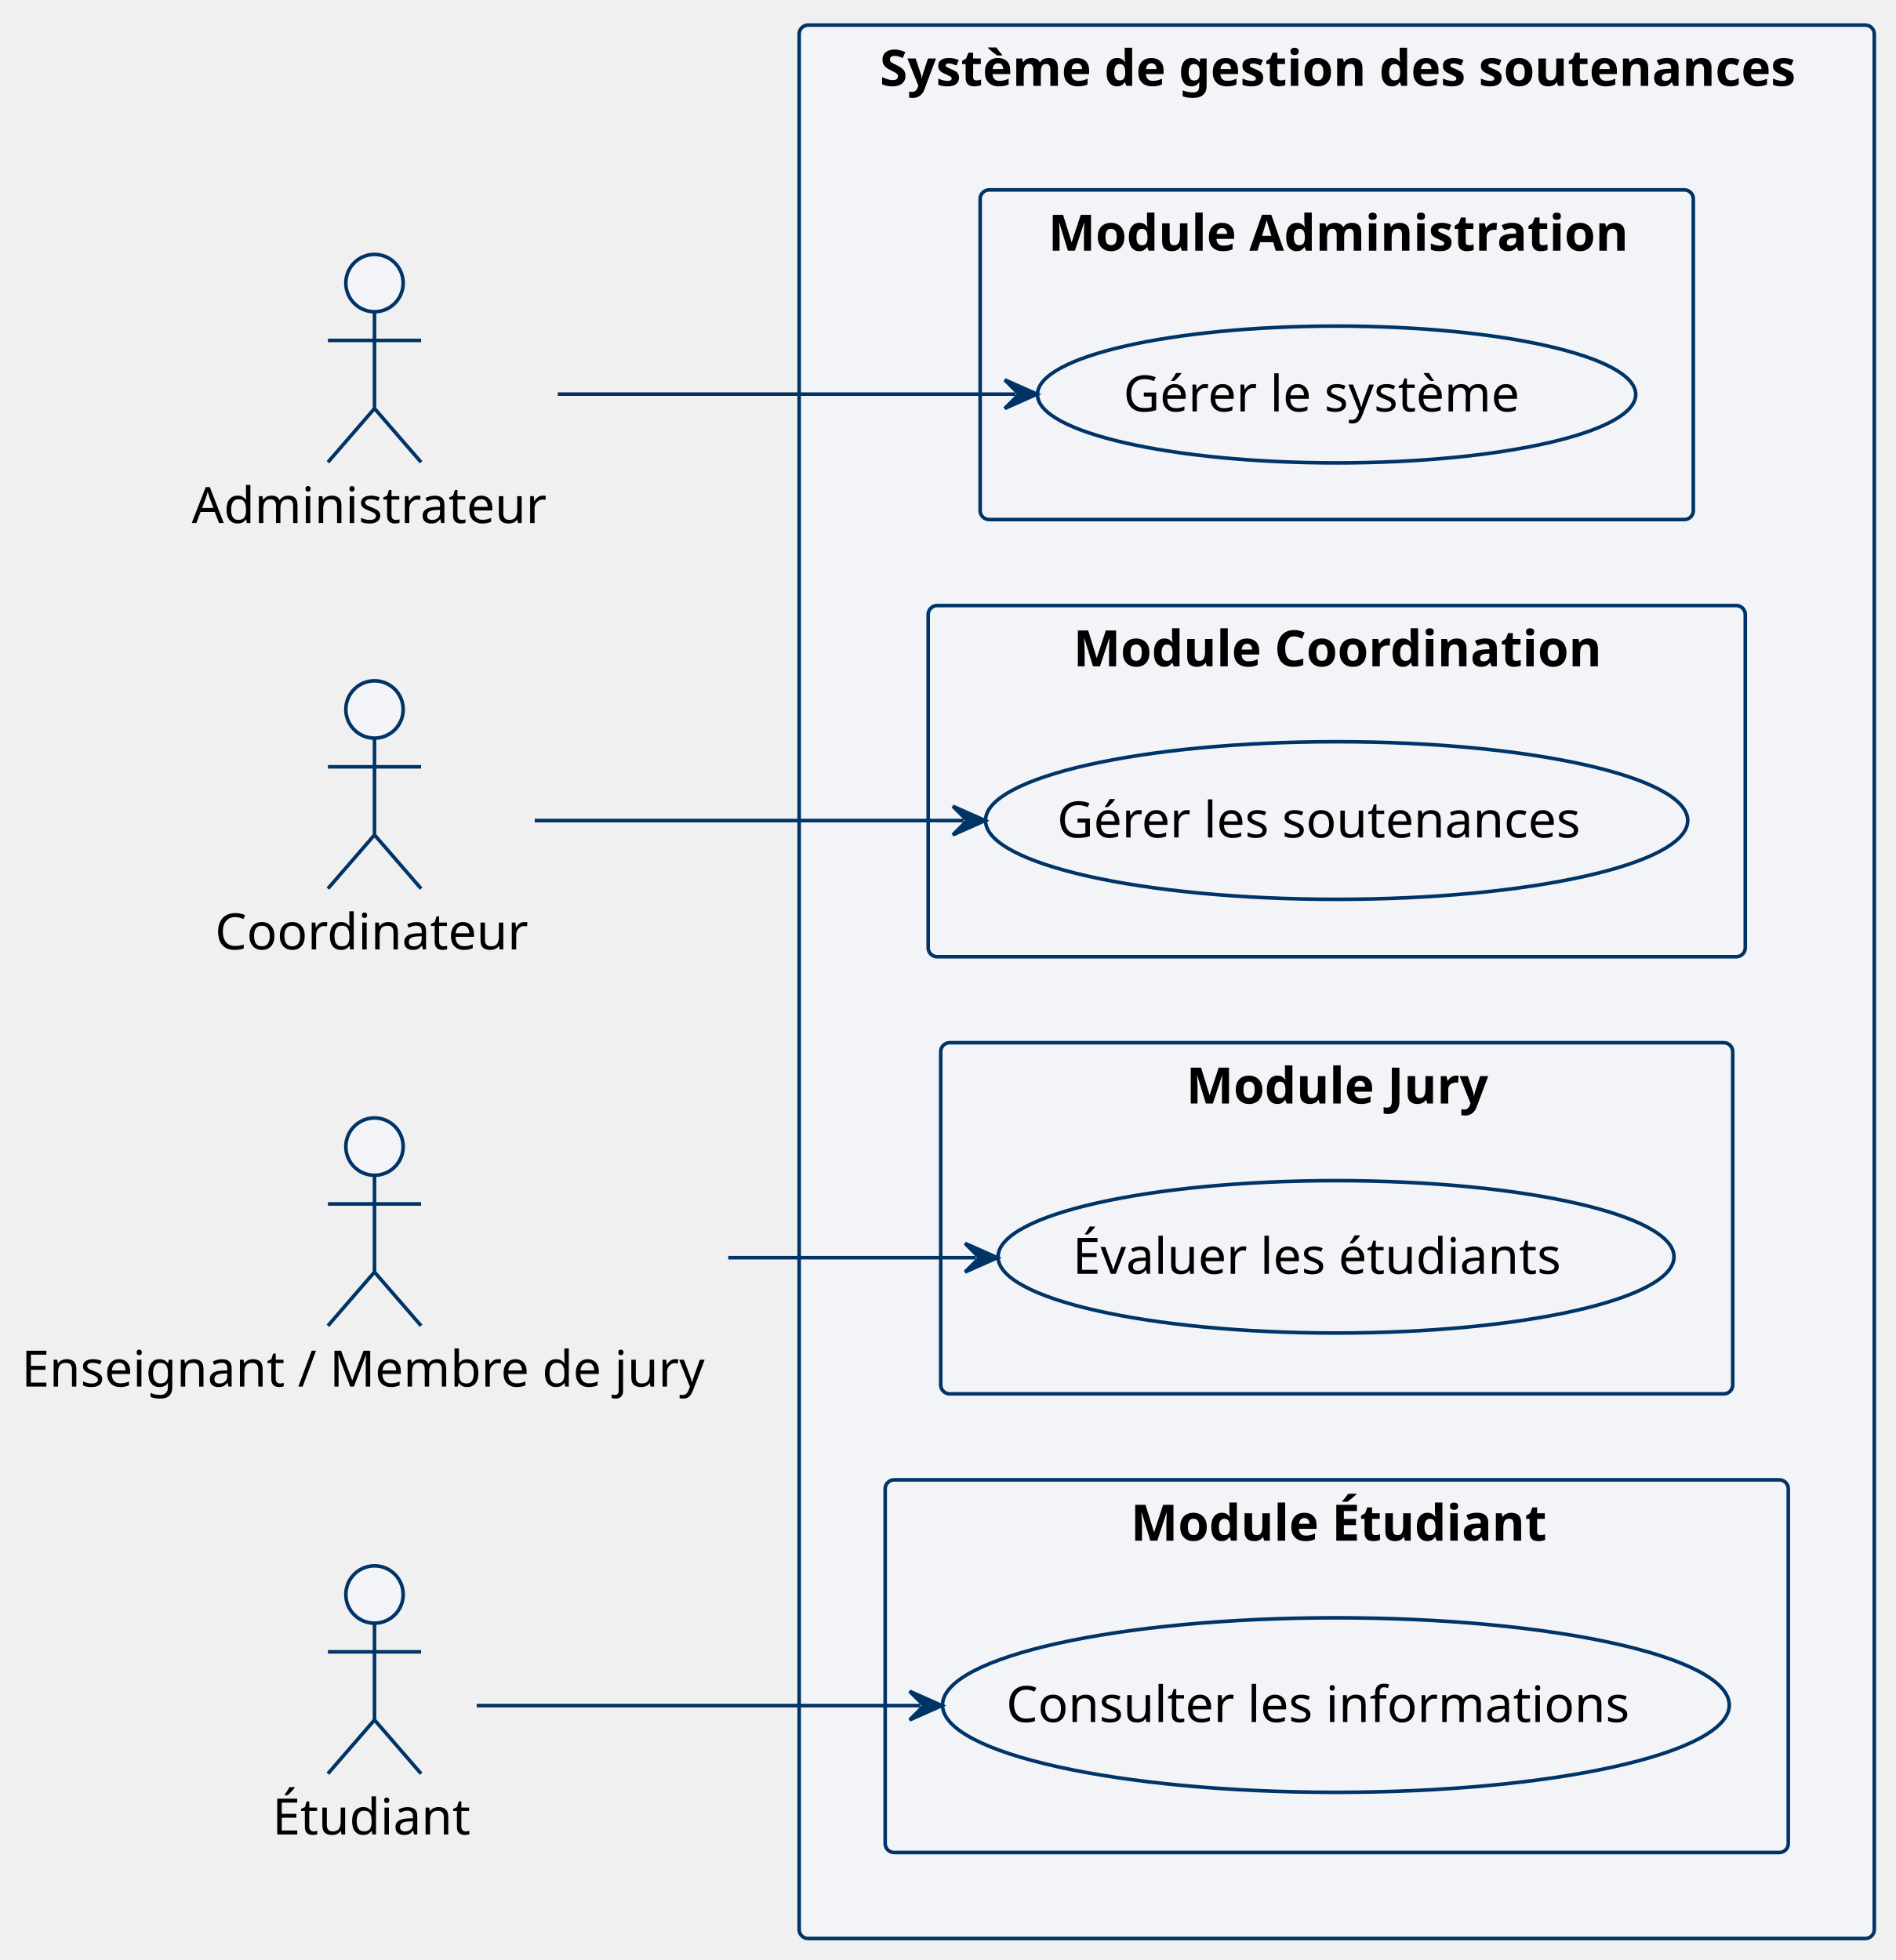
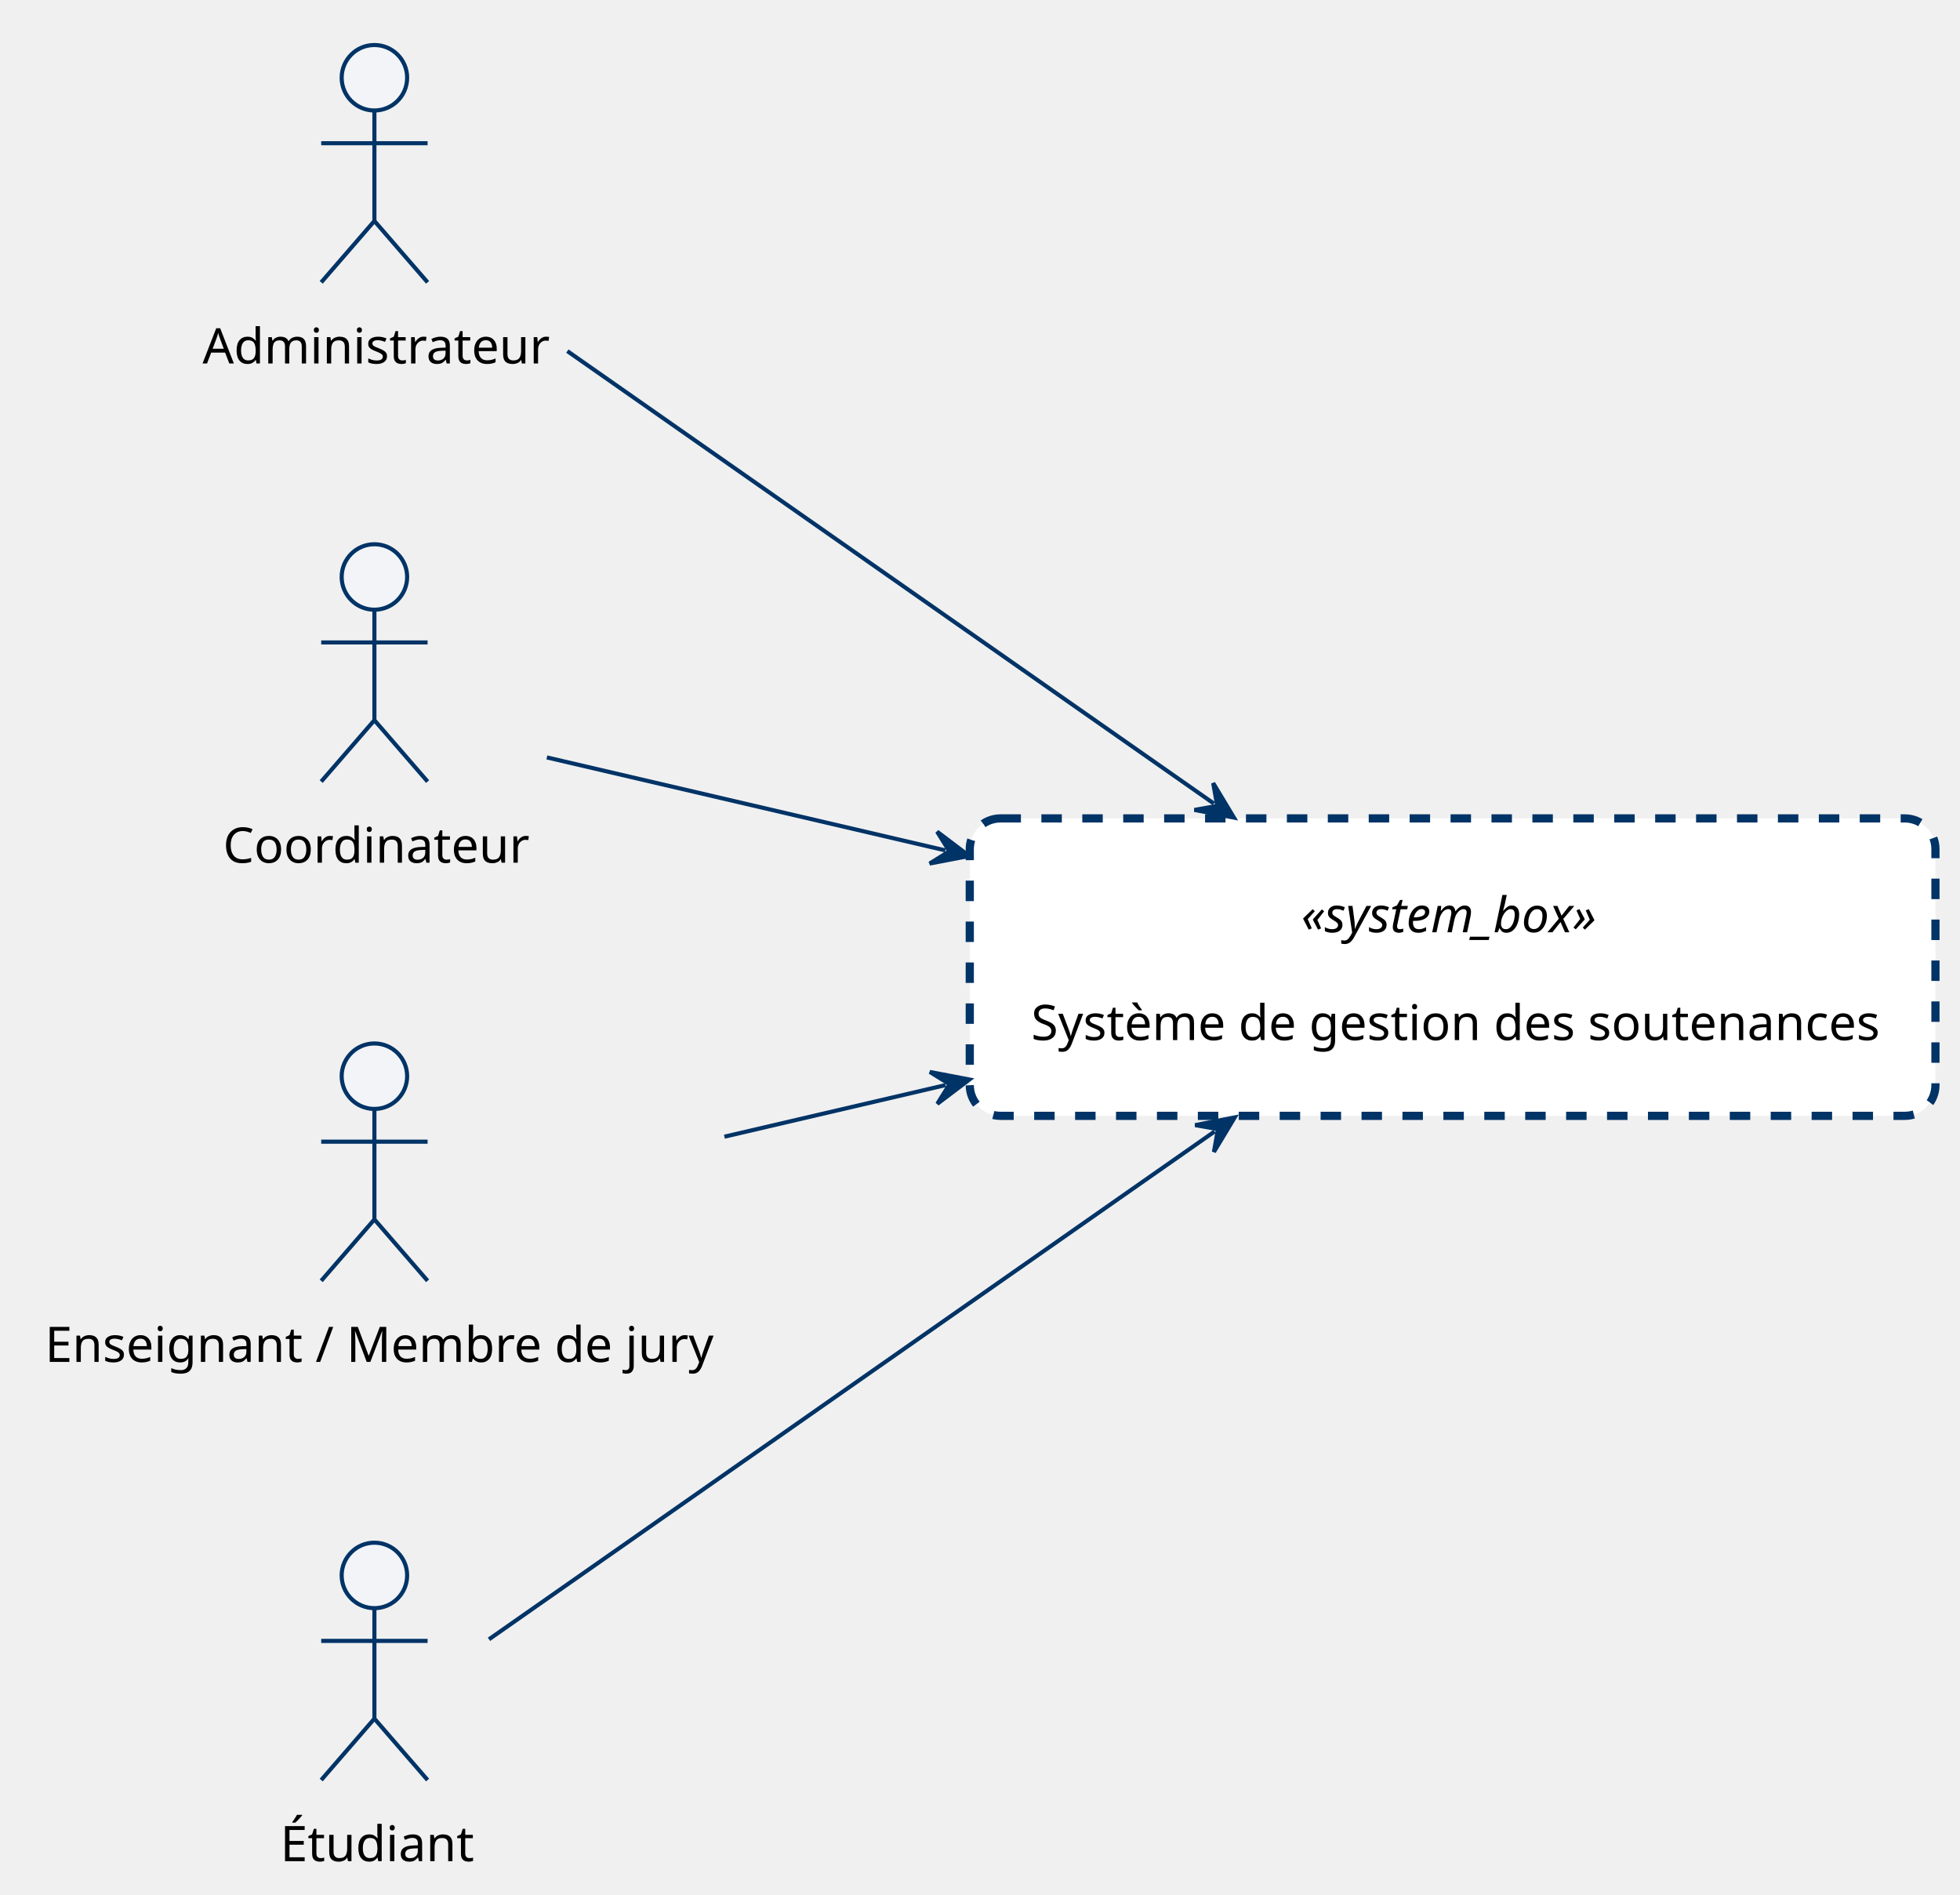
- <svg xmlns="http://www.w3.org/2000/svg" contentStyleType="text/css" height="547px" preserveAspectRatio="none" style="width:529px;height:547px;background:#FFFFFF;" version="1.1" viewBox="0 0 529 547" width="529px" zoomAndPan="magnify">
+ <svg xmlns="http://www.w3.org/2000/svg" contentStyleType="text/css" height="463px" preserveAspectRatio="none" style="width:479px;height:463px;background:#FFFFFF;" version="1.1" viewBox="0 0 479 463" width="479px" zoomAndPan="magnify">
  <defs />
  <g>
-     <g id="cluster_Système de gestion des soutenances">
-       <rect fill="#F2F4F7" height="534" rx="2.5" ry="2.5" style="stroke:#003366;stroke-width:1.0;" width="300" x="223" y="7" />
-       <text fill="#000000" font-family="sans-serif" font-size="14" font-weight="bold" lengthAdjust="spacing" textLength="255" x="245.5" y="23.966">Système de gestion des soutenances</text>
-     </g>
-     <g id="cluster_M1">
-       <rect fill="#F2F4F7" height="92" rx="2.5" ry="2.5" style="stroke:#003366;stroke-width:1.0;" width="199" x="273.5" y="53" />
-       <text fill="#000000" font-family="sans-serif" font-size="14" font-weight="bold" lengthAdjust="spacing" textLength="161" x="292.5" y="69.966">Module Administration</text>
-     </g>
-     <g id="cluster_M2">
-       <rect fill="#F2F4F7" height="98" rx="2.5" ry="2.5" style="stroke:#003366;stroke-width:1.0;" width="228" x="259" y="169" />
-       <text fill="#000000" font-family="sans-serif" font-size="14" font-weight="bold" lengthAdjust="spacing" textLength="147" x="299.5" y="185.966">Module Coordination</text>
-     </g>
-     <g id="cluster_M3">
-       <rect fill="#F2F4F7" height="98" rx="2.5" ry="2.5" style="stroke:#003366;stroke-width:1.0;" width="221" x="262.5" y="291" />
-       <text fill="#000000" font-family="sans-serif" font-size="14" font-weight="bold" lengthAdjust="spacing" textLength="84" x="331" y="307.966">Module Jury</text>
-     </g>
-     <g id="cluster_M4">
-       <rect fill="#F2F4F7" height="104" rx="2.5" ry="2.5" style="stroke:#003366;stroke-width:1.0;" width="252" x="247" y="413" />
-       <text fill="#000000" font-family="sans-serif" font-size="14" font-weight="bold" lengthAdjust="spacing" textLength="115" x="315.5" y="429.966">Module Étudiant</text>
-     </g>
-     <g id="elem_UC_Admin">
-       <ellipse cx="372.968" cy="110.094" fill="#F2F4F7" rx="83.468" ry="19.094" style="stroke:#003366;stroke-width:1.0;" />
-       <text fill="#000000" font-family="sans-serif" font-size="14" lengthAdjust="spacing" textLength="113" x="313.468" y="114.827">Gérer le système</text>
-     </g>
-     <g id="elem_UC_Coord">
-       <ellipse cx="372.968" cy="228.994" fill="#F2F4F7" rx="97.968" ry="21.994" style="stroke:#003366;stroke-width:1.0;" />
-       <text fill="#000000" font-family="sans-serif" font-size="14" lengthAdjust="spacing" textLength="150" x="294.968" y="233.726">Gérer les soutenances</text>
-     </g>
-     <g id="elem_UC_Jury">
-       <ellipse cx="372.808" cy="350.762" fill="#F2F4F7" rx="94.308" ry="21.262" style="stroke:#003366;stroke-width:1.0;" />
-       <text fill="#000000" font-family="sans-serif" font-size="14" lengthAdjust="spacing" textLength="141" x="299.308" y="355.495">Évaluer les étudiants</text>
-     </g>
-     <g id="elem_UC_Student">
-       <ellipse cx="372.766" cy="475.853" fill="#F2F4F7" rx="109.766" ry="24.353" style="stroke:#003366;stroke-width:1.0;" />
-       <text fill="#000000" font-family="sans-serif" font-size="14" lengthAdjust="spacing" textLength="178" x="280.766" y="480.586">Consulter les informations</text>
+     <g id="elem_System">
+       <rect fill="#FFFFFF" height="72.688" rx="7.5" ry="7.5" style="stroke:#003366;stroke-width:2.0;stroke-dasharray:5.0,5.0;" width="236" x="237" y="200" />
+       <text fill="#000000" font-family="sans-serif" font-size="12" font-style="italic" lengthAdjust="spacing" textLength="74" x="318" y="227.828">«system_box»</text>
+       <text fill="#000000" font-family="sans-serif" font-size="12" lengthAdjust="spacing" textLength="206" x="252" y="254.172">Système de gestion des soutenances</text>
    </g>
    <g id="elem_Admin">
-       <ellipse cx="104.5" cy="79" fill="#F2F4F7" rx="8" ry="8" style="stroke:#003366;stroke-width:1.0;" />
-       <path d="M104.5,87 L104.5,114 M91.5,95 L117.5,95 M104.5,114 L91.5,129 M104.5,114 L117.5,129 " fill="none" style="stroke:#003366;stroke-width:1.0;" />
-       <text fill="#000000" font-family="sans-serif" font-size="14" lengthAdjust="spacing" textLength="102" x="53.5" y="145.966">Administrateur</text>
+       <ellipse cx="91.5" cy="19" fill="#F2F4F7" rx="8" ry="8" style="stroke:#003366;stroke-width:1.0;" />
+       <path d="M91.5,27 L91.5,54 M78.5,35 L104.5,35 M91.5,54 L78.5,69 M91.5,54 L104.5,69 " fill="none" style="stroke:#003366;stroke-width:1.0;" />
+       <text fill="#000000" font-family="sans-serif" font-size="12" lengthAdjust="spacing" textLength="84" x="49.5" y="88.828">Administrateur</text>
    </g>
    <g id="elem_Coord">
-       <ellipse cx="104.5" cy="198" fill="#F2F4F7" rx="8" ry="8" style="stroke:#003366;stroke-width:1.0;" />
-       <path d="M104.5,206 L104.5,233 M91.5,214 L117.5,214 M104.5,233 L91.5,248 M104.5,233 L117.5,248 " fill="none" style="stroke:#003366;stroke-width:1.0;" />
-       <text fill="#000000" font-family="sans-serif" font-size="14" lengthAdjust="spacing" textLength="89" x="60" y="264.966">Coordinateur</text>
+       <ellipse cx="91.5" cy="141" fill="#F2F4F7" rx="8" ry="8" style="stroke:#003366;stroke-width:1.0;" />
+       <path d="M91.5,149 L91.5,176 M78.5,157 L104.5,157 M91.5,176 L78.5,191 M91.5,176 L104.5,191 " fill="none" style="stroke:#003366;stroke-width:1.0;" />
+       <text fill="#000000" font-family="sans-serif" font-size="12" lengthAdjust="spacing" textLength="74" x="54.5" y="210.828">Coordinateur</text>
    </g>
    <g id="elem_Jury">
-       <ellipse cx="104.5" cy="320" fill="#F2F4F7" rx="8" ry="8" style="stroke:#003366;stroke-width:1.0;" />
-       <path d="M104.5,328 L104.5,355 M91.5,336 L117.5,336 M104.5,355 L91.5,370 M104.5,355 L117.5,370 " fill="none" style="stroke:#003366;stroke-width:1.0;" />
-       <text fill="#000000" font-family="sans-serif" font-size="14" lengthAdjust="spacing" textLength="197" x="6" y="386.966">Enseignant / Membre de jury</text>
+       <ellipse cx="91.5" cy="263" fill="#F2F4F7" rx="8" ry="8" style="stroke:#003366;stroke-width:1.0;" />
+       <path d="M91.5,271 L91.5,298 M78.5,279 L104.5,279 M91.5,298 L78.5,313 M91.5,298 L104.5,313 " fill="none" style="stroke:#003366;stroke-width:1.0;" />
+       <text fill="#000000" font-family="sans-serif" font-size="12" lengthAdjust="spacing" textLength="161" x="11" y="332.828">Enseignant / Membre de jury</text>
    </g>
    <g id="elem_Student">
-       <ellipse cx="104.5" cy="445" fill="#F2F4F7" rx="8" ry="8" style="stroke:#003366;stroke-width:1.0;" />
-       <path d="M104.5,453 L104.5,480 M91.5,461 L117.5,461 M104.5,480 L91.5,495 M104.5,480 L117.5,495 " fill="none" style="stroke:#003366;stroke-width:1.0;" />
-       <text fill="#000000" font-family="sans-serif" font-size="14" lengthAdjust="spacing" textLength="57" x="76" y="511.966">Étudiant</text>
+       <ellipse cx="91.5" cy="385" fill="#F2F4F7" rx="8" ry="8" style="stroke:#003366;stroke-width:1.0;" />
+       <path d="M91.5,393 L91.5,420 M78.5,401 L104.5,401 M91.5,420 L78.5,435 M91.5,420 L104.5,435 " fill="none" style="stroke:#003366;stroke-width:1.0;" />
+       <text fill="#000000" font-family="sans-serif" font-size="12" lengthAdjust="spacing" textLength="46" x="68.5" y="454.828">Étudiant</text>
    </g>
-     <g id="link_Admin_UC_Admin">
-       <path d="M155.63,110 C193.25,110 239.58,110 283.36,110 " fill="none" id="Admin-to-UC_Admin" style="stroke:#003366;stroke-width:1.0;" />
-       <polygon fill="#003366" points="289.36,110,280.36,106,284.36,110,280.36,114,289.36,110" style="stroke:#003366;stroke-width:1.0;" />
+     <g id="link_Admin_System">
+       <path d="M138.65,85.8 C184.25,117.71 248.994,163.009 296.654,196.369 " fill="none" id="Admin-to-System" style="stroke:#003366;stroke-width:1.0;" />
+       <polygon fill="#003366" points="301.57,199.81,296.49,191.372,297.474,196.943,291.903,197.926,301.57,199.81" style="stroke:#003366;stroke-width:1.0;" />
    </g>
-     <g id="link_Coord_UC_Coord">
-       <path d="M149.21,229 C183.25,229 225.79,229 268.88,229 " fill="none" id="Coord-to-UC_Coord" style="stroke:#003366;stroke-width:1.0;" />
-       <polygon fill="#003366" points="274.88,229,265.88,225,269.88,229,265.88,233,274.88,229" style="stroke:#003366;stroke-width:1.0;" />
+     <g id="link_Coord_System">
+       <path d="M133.65,185.1 C161.55,191.61 194.097,199.196 231.027,207.816 " fill="none" id="Coord-to-System" style="stroke:#003366;stroke-width:1.0;" />
+       <polygon fill="#003366" points="236.87,209.18,229.015,203.239,232.001,208.043,227.196,211.03,236.87,209.18" style="stroke:#003366;stroke-width:1.0;" />
    </g>
-     <g id="link_Jury_UC_Jury">
-       <path d="M203.22,351 C227.73,351 247.97,351 272.29,351 " fill="none" id="Jury-to-UC_Jury" style="stroke:#003366;stroke-width:1.0;" />
-       <polygon fill="#003366" points="278.29,351,269.29,347,273.29,351,269.29,355,278.29,351" style="stroke:#003366;stroke-width:1.0;" />
+     <g id="link_Jury_System">
+       <path d="M177.04,277.78 C196.14,273.32 210.907,269.884 231.077,265.174 " fill="none" id="Jury-to-System" style="stroke:#003366;stroke-width:1.0;" />
+       <polygon fill="#003366" points="236.92,263.81,227.246,261.961,232.051,264.947,229.065,269.752,236.92,263.81" style="stroke:#003366;stroke-width:1.0;" />
    </g>
-     <g id="link_Student_UC_Student">
-       <path d="M133.02,476 C163.74,476 209.38,476 256.82,476 " fill="none" id="Student-to-UC_Student" style="stroke:#003366;stroke-width:1.0;" />
-       <polygon fill="#003366" points="262.82,476,253.82,472,257.82,476,253.82,480,262.82,476" style="stroke:#003366;stroke-width:1.0;" />
+     <g id="link_Student_System">
+       <path d="M119.5,400.61 C162.37,370.61 241.844,314.99 296.834,276.51 " fill="none" id="Student-to-System" style="stroke:#003366;stroke-width:1.0;" />
+       <polygon fill="#003366" points="301.75,273.07,292.083,274.953,297.653,275.937,296.669,281.507,301.75,273.07" style="stroke:#003366;stroke-width:1.0;" />
    </g>
  </g>
</svg>
